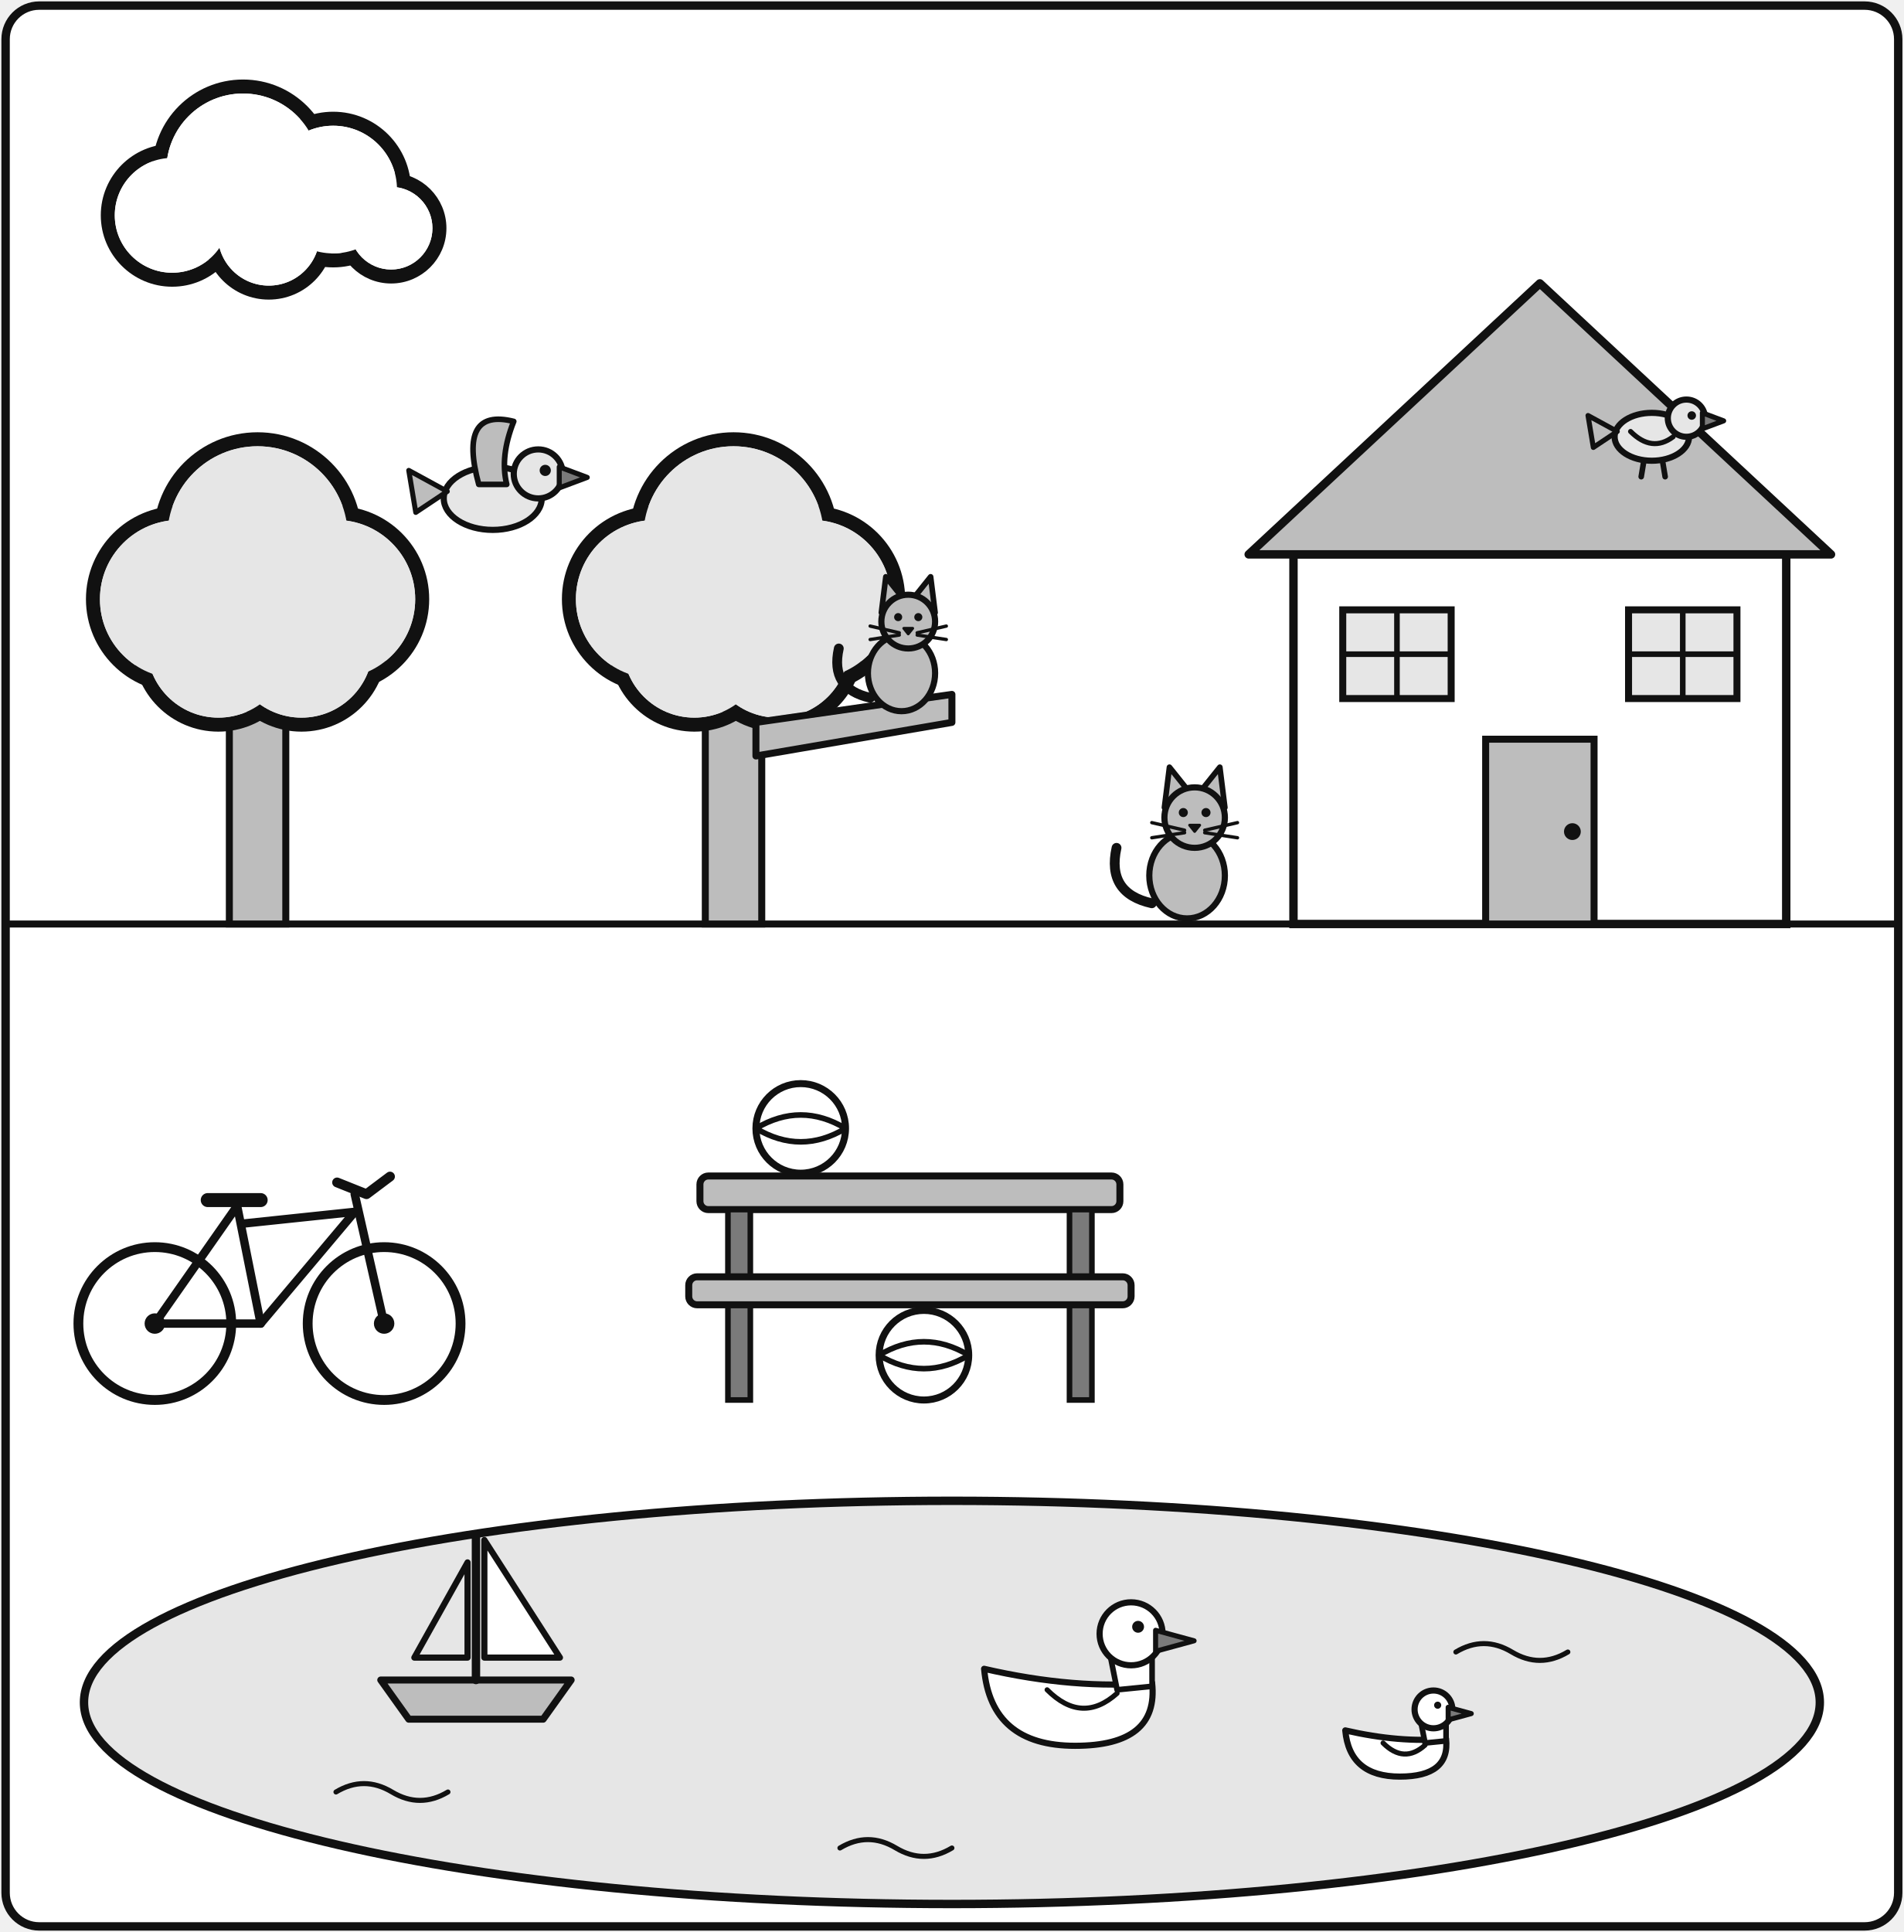
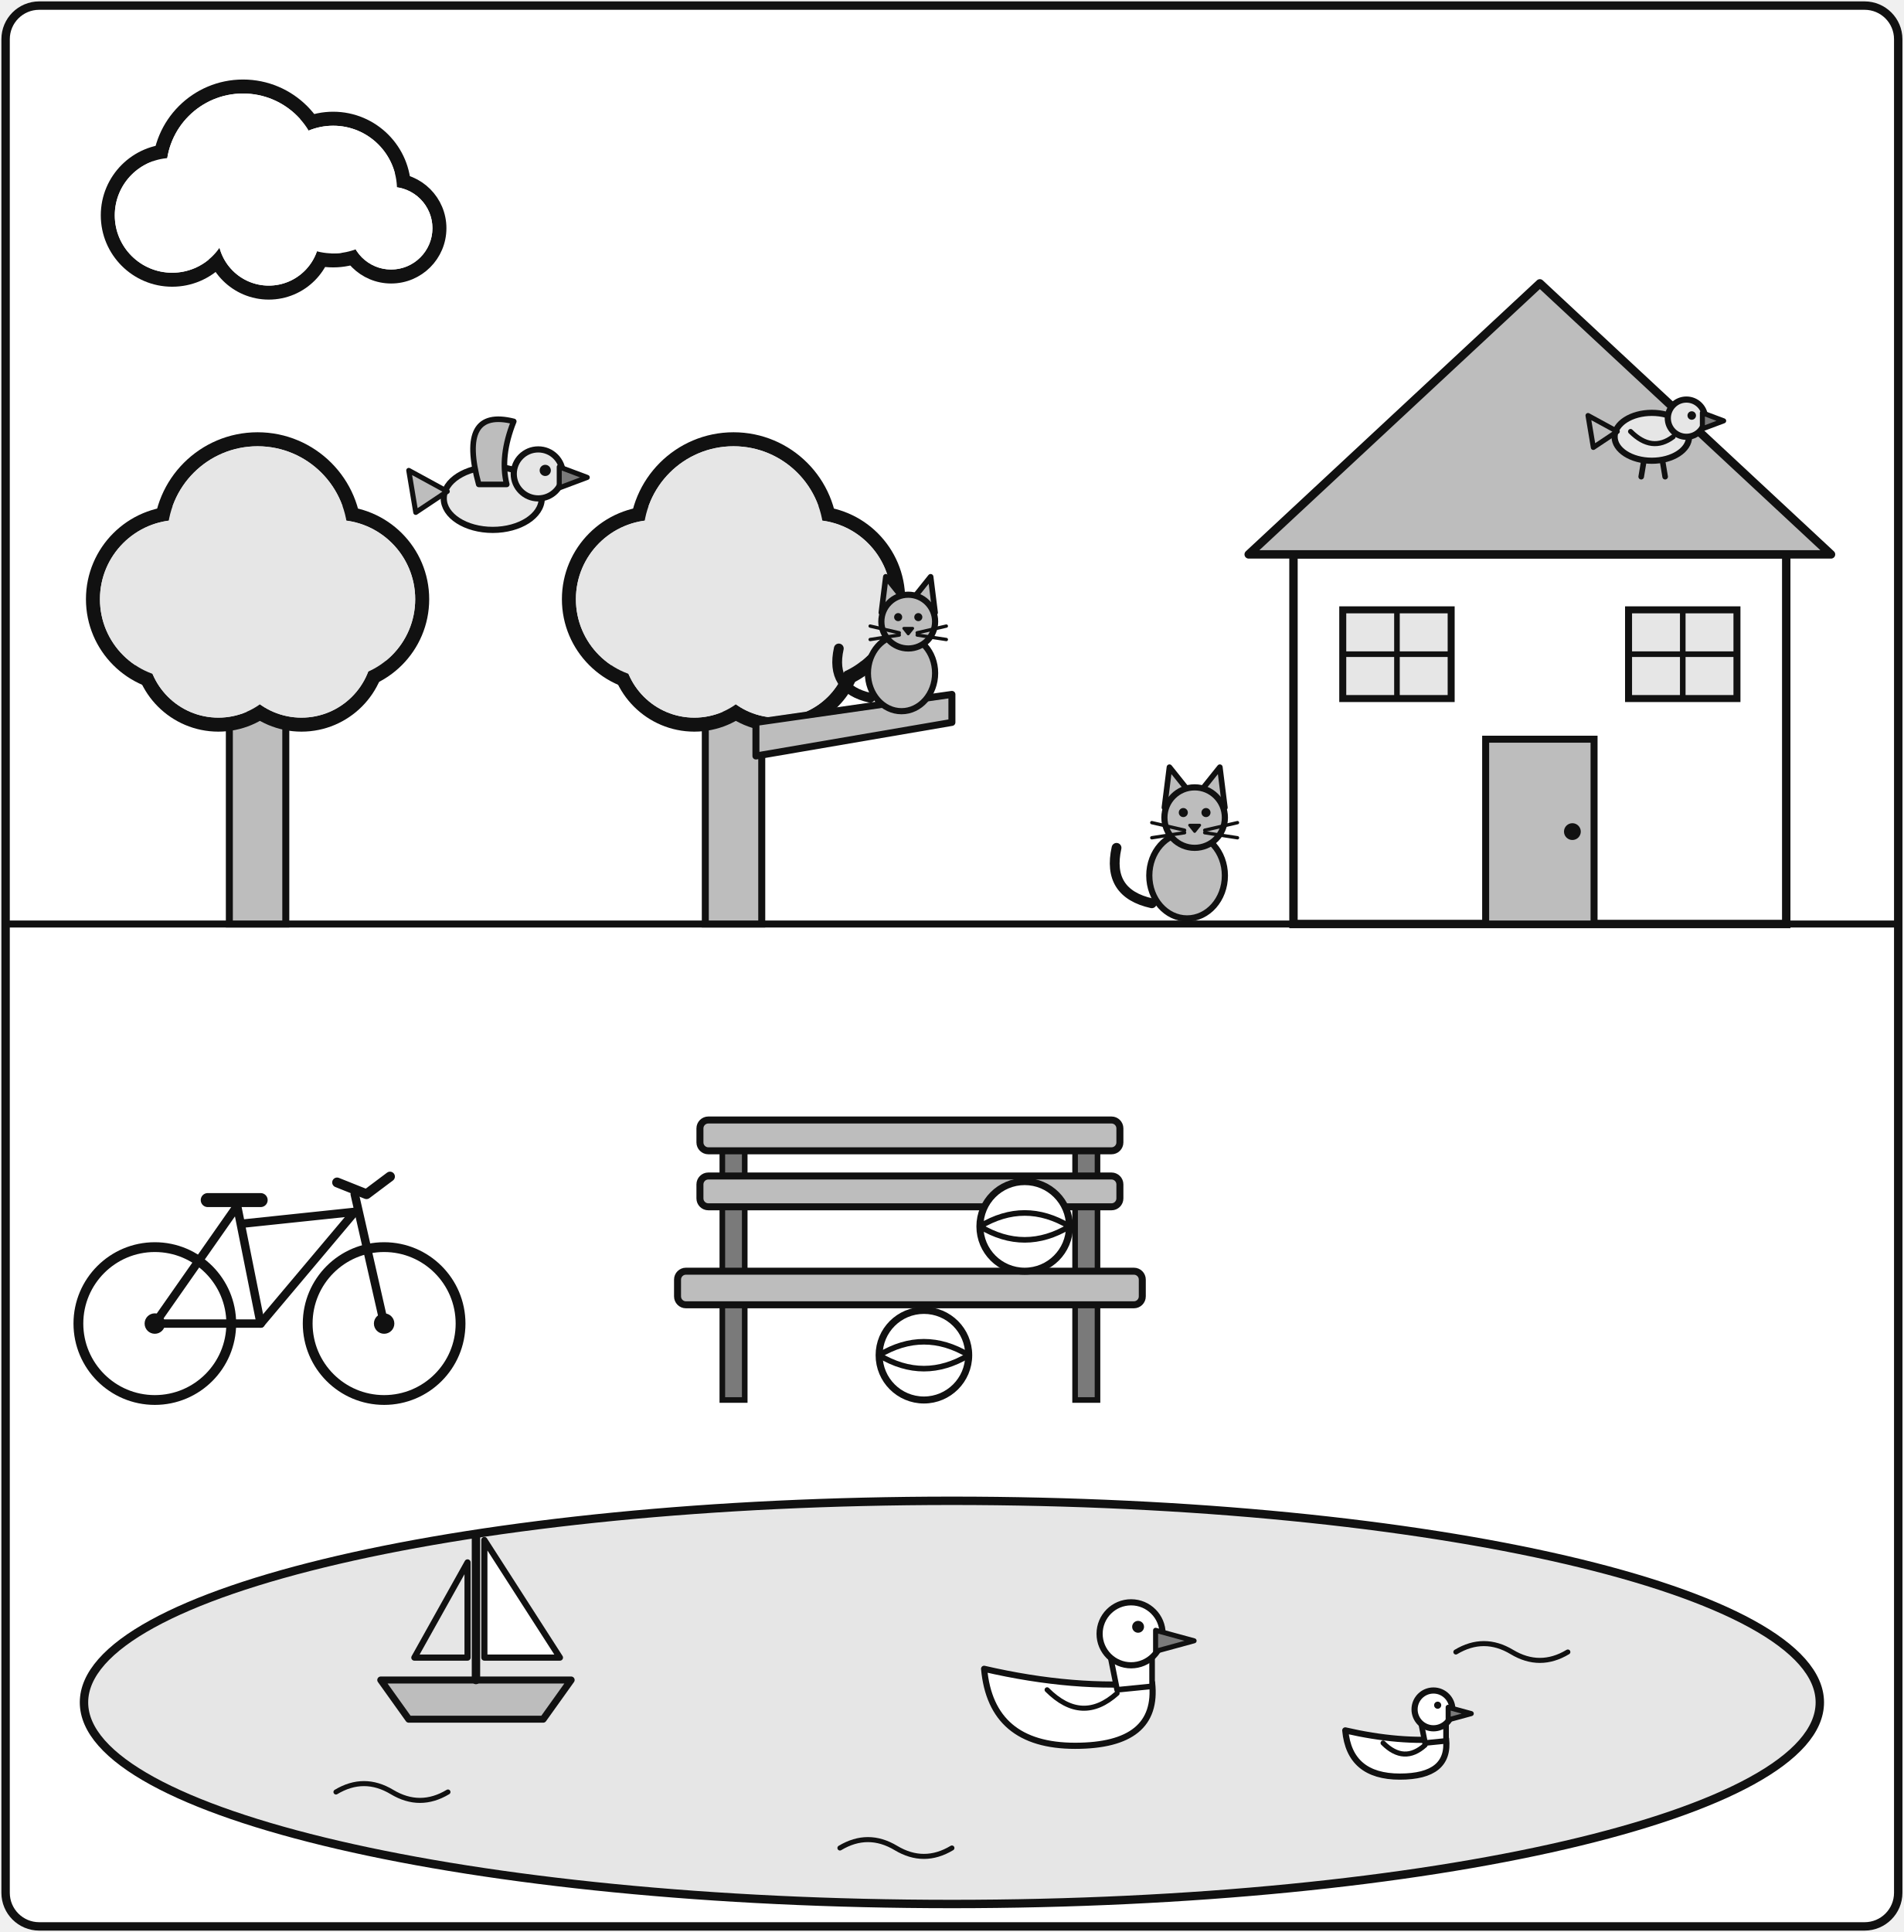
<svg xmlns="http://www.w3.org/2000/svg" viewBox="0 0 680 690" width="680" height="690">
  <g font-family="Andika, Atkinson Hyperlegible, sans-serif" fill="#111">
    <rect x="2" y="2" width="676" height="686" rx="12" fill="#fff" stroke="#111" stroke-width="3" />
    <line x1="2" y1="330" x2="678" y2="330" stroke="#111" stroke-width="2.5" stroke-linecap="round" />
    <circle cx="61.5" cy="76.9" r="23" fill="#fff" stroke="#111" stroke-width="5" />
    <circle cx="86.8" cy="60.8" r="29.9" fill="#fff" stroke="#111" stroke-width="5" />
    <circle cx="119" cy="67.7" r="25.3" fill="#fff" stroke="#111" stroke-width="5" />
    <circle cx="139.7" cy="81.5" r="17.25" fill="#fff" stroke="#111" stroke-width="5" />
    <circle cx="96" cy="83.8" r="20.7" fill="#fff" stroke="#111" stroke-width="5" />
    <circle cx="61.5" cy="76.9" r="20.5" fill="#fff" />
    <circle cx="86.8" cy="60.8" r="27.4" fill="#fff" />
    <circle cx="119" cy="67.7" r="22.8" fill="#fff" />
    <circle cx="139.7" cy="81.5" r="14.75" fill="#fff" />
    <circle cx="96" cy="83.8" r="18.2" fill="#fff" />
    <rect x="81.92" y="242" width="20.16" height="88" fill="#bdbdbd" stroke="#111" stroke-width="2.5" />
    <circle cx="92" cy="191.6" r="34.72" fill="#e6e6e6" stroke="#111" stroke-width="5" />
    <circle cx="64" cy="214" r="30.8" fill="#e6e6e6" stroke="#111" stroke-width="5" />
    <circle cx="120" cy="214" r="30.8" fill="#e6e6e6" stroke="#111" stroke-width="5" />
    <circle cx="78" cy="230.8" r="28" fill="#e6e6e6" stroke="#111" stroke-width="5" />
    <circle cx="107.68" cy="230.8" r="28" fill="#e6e6e6" stroke="#111" stroke-width="5" />
    <circle cx="92" cy="211.2" r="33.6" fill="#e6e6e6" stroke="#111" stroke-width="5" />
    <circle cx="92" cy="191.6" r="32.22" fill="#e6e6e6" />
    <circle cx="64" cy="214" r="28.3" fill="#e6e6e6" />
    <circle cx="120" cy="214" r="28.3" fill="#e6e6e6" />
    <circle cx="78" cy="230.8" r="25.5" fill="#e6e6e6" />
    <circle cx="107.68" cy="230.8" r="25.5" fill="#e6e6e6" />
    <circle cx="92" cy="211.2" r="31.1" fill="#e6e6e6" />
    <rect x="251.92" y="242" width="20.16" height="88" fill="#bdbdbd" stroke="#111" stroke-width="2.5" />
    <circle cx="262" cy="191.6" r="34.72" fill="#e6e6e6" stroke="#111" stroke-width="5" />
    <circle cx="234" cy="214" r="30.8" fill="#e6e6e6" stroke="#111" stroke-width="5" />
    <circle cx="290" cy="214" r="30.8" fill="#e6e6e6" stroke="#111" stroke-width="5" />
    <circle cx="248" cy="230.8" r="28" fill="#e6e6e6" stroke="#111" stroke-width="5" />
    <circle cx="277.68" cy="230.8" r="28" fill="#e6e6e6" stroke="#111" stroke-width="5" />
    <circle cx="262" cy="211.2" r="33.6" fill="#e6e6e6" stroke="#111" stroke-width="5" />
    <circle cx="262" cy="191.6" r="32.22" fill="#e6e6e6" />
    <circle cx="234" cy="214" r="28.3" fill="#e6e6e6" />
    <circle cx="290" cy="214" r="28.3" fill="#e6e6e6" />
    <circle cx="248" cy="230.8" r="25.5" fill="#e6e6e6" />
    <circle cx="277.68" cy="230.8" r="25.5" fill="#e6e6e6" />
    <circle cx="262" cy="211.2" r="31.1" fill="#e6e6e6" />
    <polygon points="270,258 340,248 340,258 270,270" fill="#bdbdbd" stroke="#111" stroke-width="2.5" stroke-linejoin="round" />
    <path d="M 310.8 249.2 Q 296.4 246 299.6 231.6" fill="none" stroke="#111" stroke-width="3.5" stroke-linejoin="round" stroke-linecap="round" />
    <ellipse cx="322" cy="240.4" rx="12" ry="13.6" fill="#bdbdbd" stroke="#111" stroke-width="2.2" />
    <polygon points="314.8,218.8 316.4,206 322.8,214" fill="#bdbdbd" stroke="#111" stroke-width="2" stroke-linejoin="round" />
    <polygon points="334,218.8 332.4,206 326,214" fill="#bdbdbd" stroke="#111" stroke-width="2" stroke-linejoin="round" />
    <circle cx="324.4" cy="222" r="9.6" fill="#bdbdbd" stroke="#111" stroke-width="2.2" />
    <circle cx="320.8" cy="220.4" r="1.44" fill="#111" />
    <circle cx="328" cy="220.4" r="1.44" fill="#111" />
    <polygon points="322.8,224.4 326,224.4 324.4,226.4" fill="#111" stroke="#111" stroke-width="1" stroke-linejoin="round" />
    <line x1="321.2" y1="226" x2="310.8" y2="223.6" stroke="#111" stroke-width="1.2" stroke-linecap="round" />
    <line x1="321.2" y1="226.8" x2="310.8" y2="228.4" stroke="#111" stroke-width="1.2" stroke-linecap="round" />
    <line x1="327.6" y1="226" x2="338" y2="223.6" stroke="#111" stroke-width="1.2" stroke-linecap="round" />
    <line x1="327.6" y1="226.8" x2="338" y2="228.4" stroke="#111" stroke-width="1.2" stroke-linecap="round" />
    <ellipse cx="176" cy="178" rx="17.5" ry="11.25" fill="#e6e6e6" stroke="#111" stroke-width="2.2" />
    <circle cx="192.25" cy="169.25" r="8.75" fill="#e6e6e6" stroke="#111" stroke-width="2.2" />
    <polygon points="199.75,166.75 209.75,170.5 199.75,174.25" fill="#7a7a7a" stroke="#111" stroke-width="1.8" stroke-linejoin="round" />
    <circle cx="194.75" cy="168" r="2" fill="#111" />
    <polygon points="159.75,175.5 146,168 148.5,183" fill="#bdbdbd" stroke="#111" stroke-width="1.8" stroke-linejoin="round" />
    <path d="M 171 173 Q 163.5 145.5 183.5 150.5 Q 178.5 163 181 173 Z" fill="#bdbdbd" stroke="#111" stroke-width="2" stroke-linejoin="round" stroke-linecap="round" />
    <rect x="462" y="198" width="176" height="132" fill="#fff" stroke="#111" stroke-width="3" />
    <polygon points="446,198 550,101.2 654,198" fill="#bdbdbd" stroke="#111" stroke-width="3" stroke-linejoin="round" />
    <rect x="530.64" y="264" width="38.72" height="66" fill="#bdbdbd" stroke="#111" stroke-width="2.5" />
    <circle cx="561.62" cy="297" r="2.5" fill="#111" stroke="#111" stroke-width="1" />
    <rect x="479.6" y="217.8" width="38.72" height="31.68" fill="#e6e6e6" stroke="#111" stroke-width="2.5" />
    <line x1="498.96" y1="217.8" x2="498.96" y2="249.48" stroke="#111" stroke-width="2" stroke-linecap="round" />
    <line x1="479.6" y1="233.64" x2="518.32" y2="233.64" stroke="#111" stroke-width="2" stroke-linecap="round" />
    <rect x="581.68" y="217.8" width="38.72" height="31.68" fill="#e6e6e6" stroke="#111" stroke-width="2.5" />
    <line x1="601.04" y1="217.8" x2="601.04" y2="249.48" stroke="#111" stroke-width="2" stroke-linecap="round" />
    <line x1="581.68" y1="233.64" x2="620.4" y2="233.64" stroke="#111" stroke-width="2" stroke-linecap="round" />
    <ellipse cx="590" cy="156" rx="13.3" ry="8.55" fill="#e6e6e6" stroke="#111" stroke-width="2.2" />
    <circle cx="602.35" cy="149.35" r="6.65" fill="#e6e6e6" stroke="#111" stroke-width="2.2" />
    <polygon points="608.05,147.45 615.65,150.3 608.05,153.15" fill="#7a7a7a" stroke="#111" stroke-width="1.8" stroke-linejoin="round" />
    <circle cx="604.25" cy="148.4" r="1.52" fill="#111" />
    <polygon points="577.65,154.1 567.2,148.4 569.1,159.8" fill="#bdbdbd" stroke="#111" stroke-width="1.8" stroke-linejoin="round" />
    <path d="M 582.4 154.1 Q 590 161.7 597.6 156" fill="none" stroke="#111" stroke-width="1.8" stroke-linejoin="round" stroke-linecap="round" />
    <line x1="587.15" y1="164.55" x2="586.2" y2="170.25" stroke="#111" stroke-width="2" stroke-linecap="round" />
    <line x1="593.8" y1="164.55" x2="594.75" y2="170.25" stroke="#111" stroke-width="2" stroke-linecap="round" />
    <path d="M 411.4 322.6 Q 395.2 319 398.8 302.8" fill="none" stroke="#111" stroke-width="3.5" stroke-linejoin="round" stroke-linecap="round" />
    <ellipse cx="424" cy="312.7" rx="13.5" ry="15.3" fill="#bdbdbd" stroke="#111" stroke-width="2.2" />
    <polygon points="415.9,288.4 417.7,274 424.9,283" fill="#bdbdbd" stroke="#111" stroke-width="2" stroke-linejoin="round" />
    <polygon points="437.5,288.4 435.7,274 428.5,283" fill="#bdbdbd" stroke="#111" stroke-width="2" stroke-linejoin="round" />
    <circle cx="426.7" cy="292" r="10.8" fill="#bdbdbd" stroke="#111" stroke-width="2.2" />
    <circle cx="422.65" cy="290.2" r="1.62" fill="#111" />
    <circle cx="430.75" cy="290.2" r="1.62" fill="#111" />
    <polygon points="424.9,294.7 428.5,294.7 426.7,296.95" fill="#111" stroke="#111" stroke-width="1" stroke-linejoin="round" />
    <line x1="423.1" y1="296.5" x2="411.4" y2="293.8" stroke="#111" stroke-width="1.2" stroke-linecap="round" />
    <line x1="423.1" y1="297.4" x2="411.4" y2="299.2" stroke="#111" stroke-width="1.2" stroke-linecap="round" />
    <line x1="430.3" y1="296.5" x2="442" y2="293.8" stroke="#111" stroke-width="1.2" stroke-linecap="round" />
    <line x1="430.3" y1="297.4" x2="442" y2="299.2" stroke="#111" stroke-width="1.2" stroke-linecap="round" />
-     <rect x="260" y="460" width="8" height="40" fill="#7a7a7a" stroke="#111" stroke-width="2" />
-     <rect x="382" y="460" width="8" height="40" fill="#7a7a7a" stroke="#111" stroke-width="2" />
-     <rect x="250" y="420" width="150" height="12" rx="3" fill="#bdbdbd" stroke="#111" stroke-width="2.5" />
-     <rect x="260" y="432" width="8" height="26" fill="#7a7a7a" stroke="#111" stroke-width="2" />
-     <rect x="382" y="432" width="8" height="26" fill="#7a7a7a" stroke="#111" stroke-width="2" />
-     <rect x="246" y="456" width="158" height="10" rx="3" fill="#bdbdbd" stroke="#111" stroke-width="2.5" />
-     <circle cx="286" cy="403" r="16" fill="#fff" stroke="#111" stroke-width="2.5" />
-     <path d="M 270 403 Q 286 393.4 302 403" fill="none" stroke="#111" stroke-width="2" stroke-linejoin="round" stroke-linecap="round" />
-     <path d="M 270 403 Q 286 412.6 302 403" fill="none" stroke="#111" stroke-width="2" stroke-linejoin="round" stroke-linecap="round" />
+     <rect x="258" y="400" width="8" height="64" fill="#7a7a7a" stroke="#111" stroke-width="2" />
+     <rect x="384" y="400" width="8" height="64" fill="#7a7a7a" stroke="#111" stroke-width="2" />
+     <rect x="250" y="400" width="150" height="11" rx="3" fill="#bdbdbd" stroke="#111" stroke-width="2.5" />
+     <rect x="250" y="420" width="150" height="11" rx="3" fill="#bdbdbd" stroke="#111" stroke-width="2.5" />
+     <rect x="258" y="464" width="8" height="36" fill="#7a7a7a" stroke="#111" stroke-width="2" />
+     <rect x="384" y="464" width="8" height="36" fill="#7a7a7a" stroke="#111" stroke-width="2" />
+     <rect x="242" y="454" width="166" height="12" rx="3" fill="#bdbdbd" stroke="#111" stroke-width="2.5" />
+     <circle cx="366" cy="438" r="16" fill="#fff" stroke="#111" stroke-width="2.5" />
+     <path d="M 350 438 Q 366 428.4 382 438" fill="none" stroke="#111" stroke-width="2" stroke-linejoin="round" stroke-linecap="round" />
+     <path d="M 350 438 Q 366 447.6 382 438" fill="none" stroke="#111" stroke-width="2" stroke-linejoin="round" stroke-linecap="round" />
    <circle cx="330" cy="484" r="16" fill="#fff" stroke="#111" stroke-width="2.5" />
    <path d="M 314 484 Q 330 474.4 346 484" fill="none" stroke="#111" stroke-width="2" stroke-linejoin="round" stroke-linecap="round" />
    <path d="M 314 484 Q 330 493.6 346 484" fill="none" stroke="#111" stroke-width="2" stroke-linejoin="round" stroke-linecap="round" />
    <circle cx="55.3" cy="472.7" r="27.3" fill="none" stroke="#111" stroke-width="3.5" />
    <circle cx="137.2" cy="472.7" r="27.3" fill="none" stroke="#111" stroke-width="3.5" />
    <circle cx="55.3" cy="472.7" r="3.15" fill="#111" stroke="#111" stroke-width="1" />
    <circle cx="137.2" cy="472.7" r="3.15" fill="#111" stroke="#111" stroke-width="1" />
    <line x1="55.3" y1="472.7" x2="93.1" y2="472.7" stroke="#111" stroke-width="3" stroke-linecap="round" />
    <line x1="93.1" y1="472.7" x2="84.7" y2="430.7" stroke="#111" stroke-width="3" stroke-linecap="round" />
    <line x1="55.3" y1="472.7" x2="84.7" y2="430.7" stroke="#111" stroke-width="3" stroke-linecap="round" />
    <line x1="86.8" y1="437" x2="126.7" y2="432.8" stroke="#111" stroke-width="3" stroke-linecap="round" />
    <line x1="93.1" y1="472.7" x2="126.7" y2="432.8" stroke="#111" stroke-width="3" stroke-linecap="round" />
    <line x1="126.7" y1="426.5" x2="137.2" y2="472.7" stroke="#111" stroke-width="3" stroke-linecap="round" />
    <path d="M 74.2 428.6 L 93.1 428.6" fill="none" stroke="#111" stroke-width="5" stroke-linejoin="round" stroke-linecap="round" />
    <path d="M 120.4 422.3 L 130.9 426.5 L 139.3 420.2" fill="none" stroke="#111" stroke-width="3.5" stroke-linejoin="round" stroke-linecap="round" />
    <ellipse cx="340" cy="608" rx="310" ry="72" fill="#e6e6e6" stroke="#111" stroke-width="3" />
    <path d="M 120 640 q 10 -6 20 0 t 20 0" fill="none" stroke="#111" stroke-width="1.8" stroke-linejoin="round" stroke-linecap="round" />
    <path d="M 520 590 q 10 -6 20 0 t 20 0" fill="none" stroke="#111" stroke-width="1.8" stroke-linejoin="round" stroke-linecap="round" />
    <path d="M 300 660 q 10 -6 20 0 t 20 0" fill="none" stroke="#111" stroke-width="1.8" stroke-linejoin="round" stroke-linecap="round" />
    <path d="M 136 600 L 204 600 L 194 614 L 146 614 Z" fill="#bdbdbd" stroke="#111" stroke-width="2.5" stroke-linejoin="round" stroke-linecap="round" />
    <line x1="170" y1="600" x2="170" y2="548" stroke="#111" stroke-width="3" stroke-linecap="round" />
    <polygon points="173,550 173,592 200,592" fill="#fff" stroke="#111" stroke-width="2.2" stroke-linejoin="round" />
    <polygon points="167,558 167,592 148,592" fill="#e6e6e6" stroke="#111" stroke-width="2.2" stroke-linejoin="round" />
    <path d="M 351.5 596 Q 354 623.5 384 623.5 Q 414 623.5 411.5 601 Q 384 603.5 351.5 596 Z" fill="#fff" stroke="#111" stroke-width="2.2" stroke-linejoin="round" stroke-linecap="round" />
    <path d="M 374 603.5 Q 386.5 616 399 604.75" fill="none" stroke="#111" stroke-width="1.8" stroke-linejoin="round" stroke-linecap="round" />
    <path d="M 396.5 591 L 399 603.5 L 411.5 602.25 L 411.5 591 Z" fill="#fff" stroke="#111" stroke-width="2" stroke-linejoin="round" stroke-linecap="round" />
    <circle cx="404" cy="583.5" r="11.25" fill="#fff" stroke="#111" stroke-width="2.2" />
    <path d="M 412.75 582.25 L 426.5 586 L 412.75 589.75 Z" fill="#7a7a7a" stroke="#111" stroke-width="1.8" stroke-linejoin="round" stroke-linecap="round" />
    <circle cx="406.5" cy="581" r="2.12" fill="#111" />
    <path d="M 480.5 618 Q 482 634.5 500 634.5 Q 518 634.5 516.5 621 Q 500 622.5 480.5 618 Z" fill="#fff" stroke="#111" stroke-width="2.2" stroke-linejoin="round" stroke-linecap="round" />
    <path d="M 494 622.5 Q 501.5 630 509 623.25" fill="none" stroke="#111" stroke-width="1.8" stroke-linejoin="round" stroke-linecap="round" />
    <path d="M 507.5 615 L 509 622.5 L 516.5 621.75 L 516.5 615 Z" fill="#fff" stroke="#111" stroke-width="2" stroke-linejoin="round" stroke-linecap="round" />
    <circle cx="512" cy="610.5" r="6.75" fill="#fff" stroke="#111" stroke-width="2.2" />
    <path d="M 517.25 609.75 L 525.5 612 L 517.25 614.25 Z" fill="#7a7a7a" stroke="#111" stroke-width="1.8" stroke-linejoin="round" stroke-linecap="round" />
    <circle cx="513.5" cy="609" r="1.27" fill="#111" />
  </g>
</svg>
